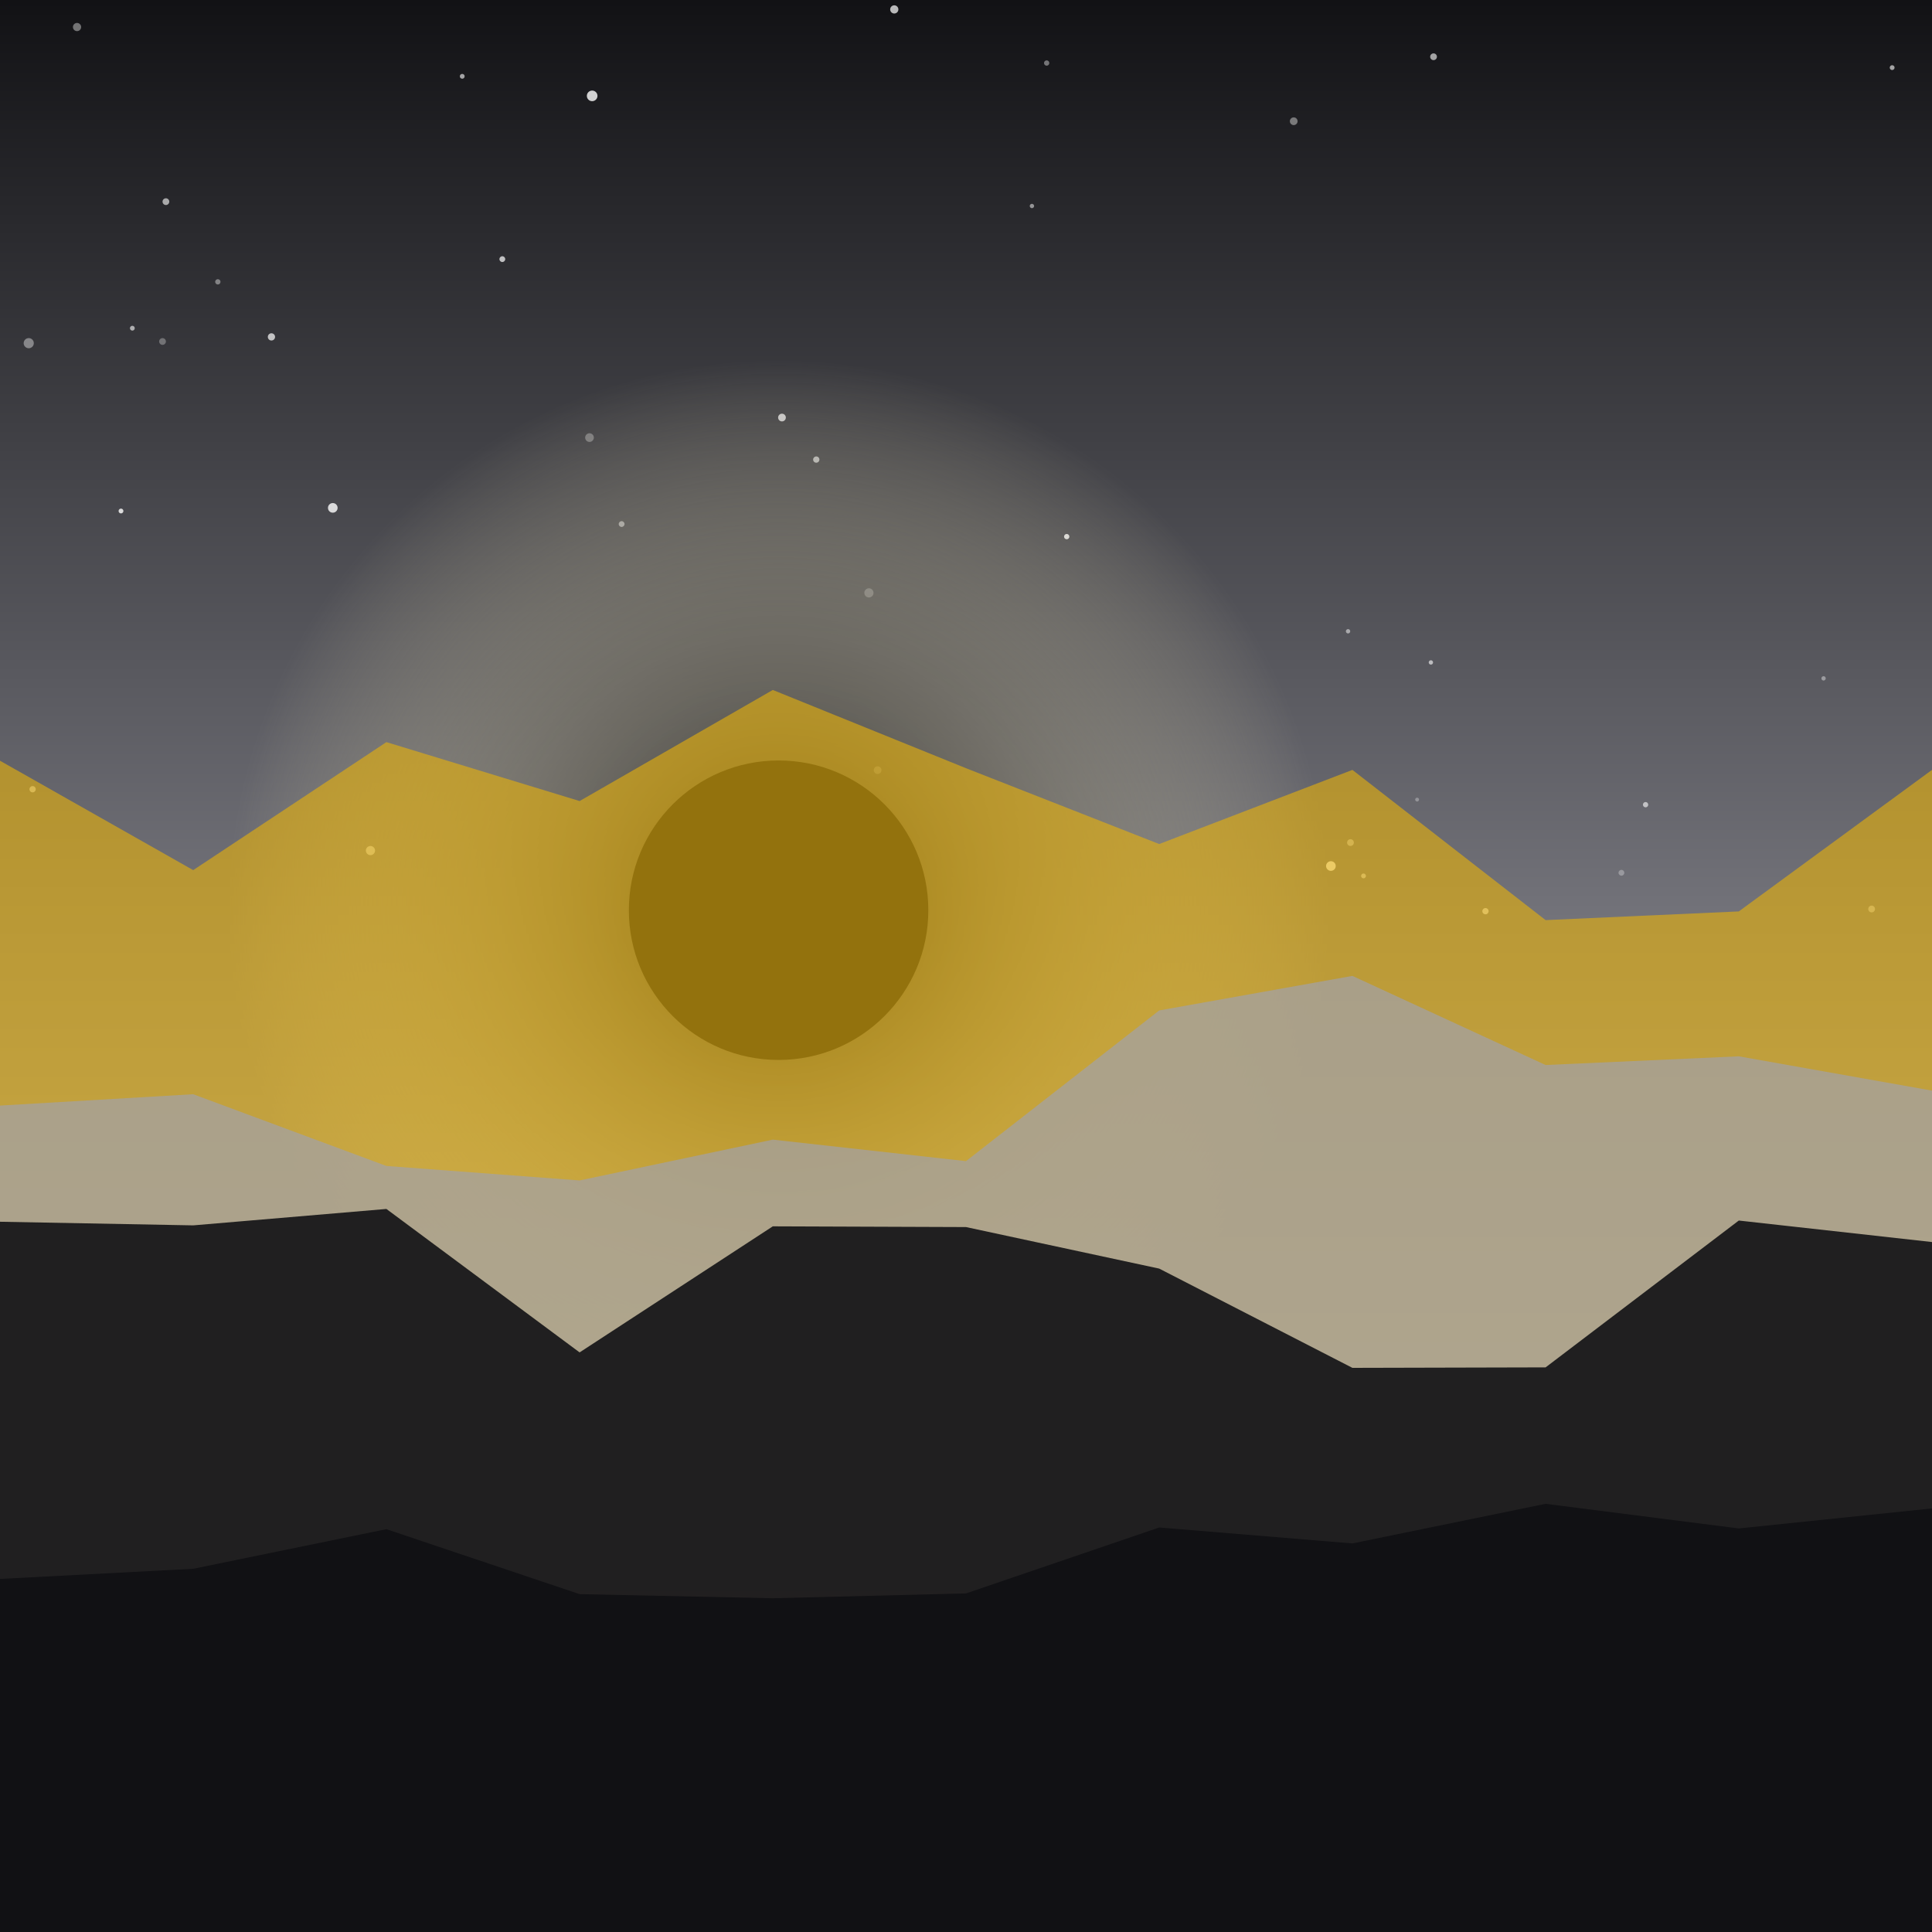
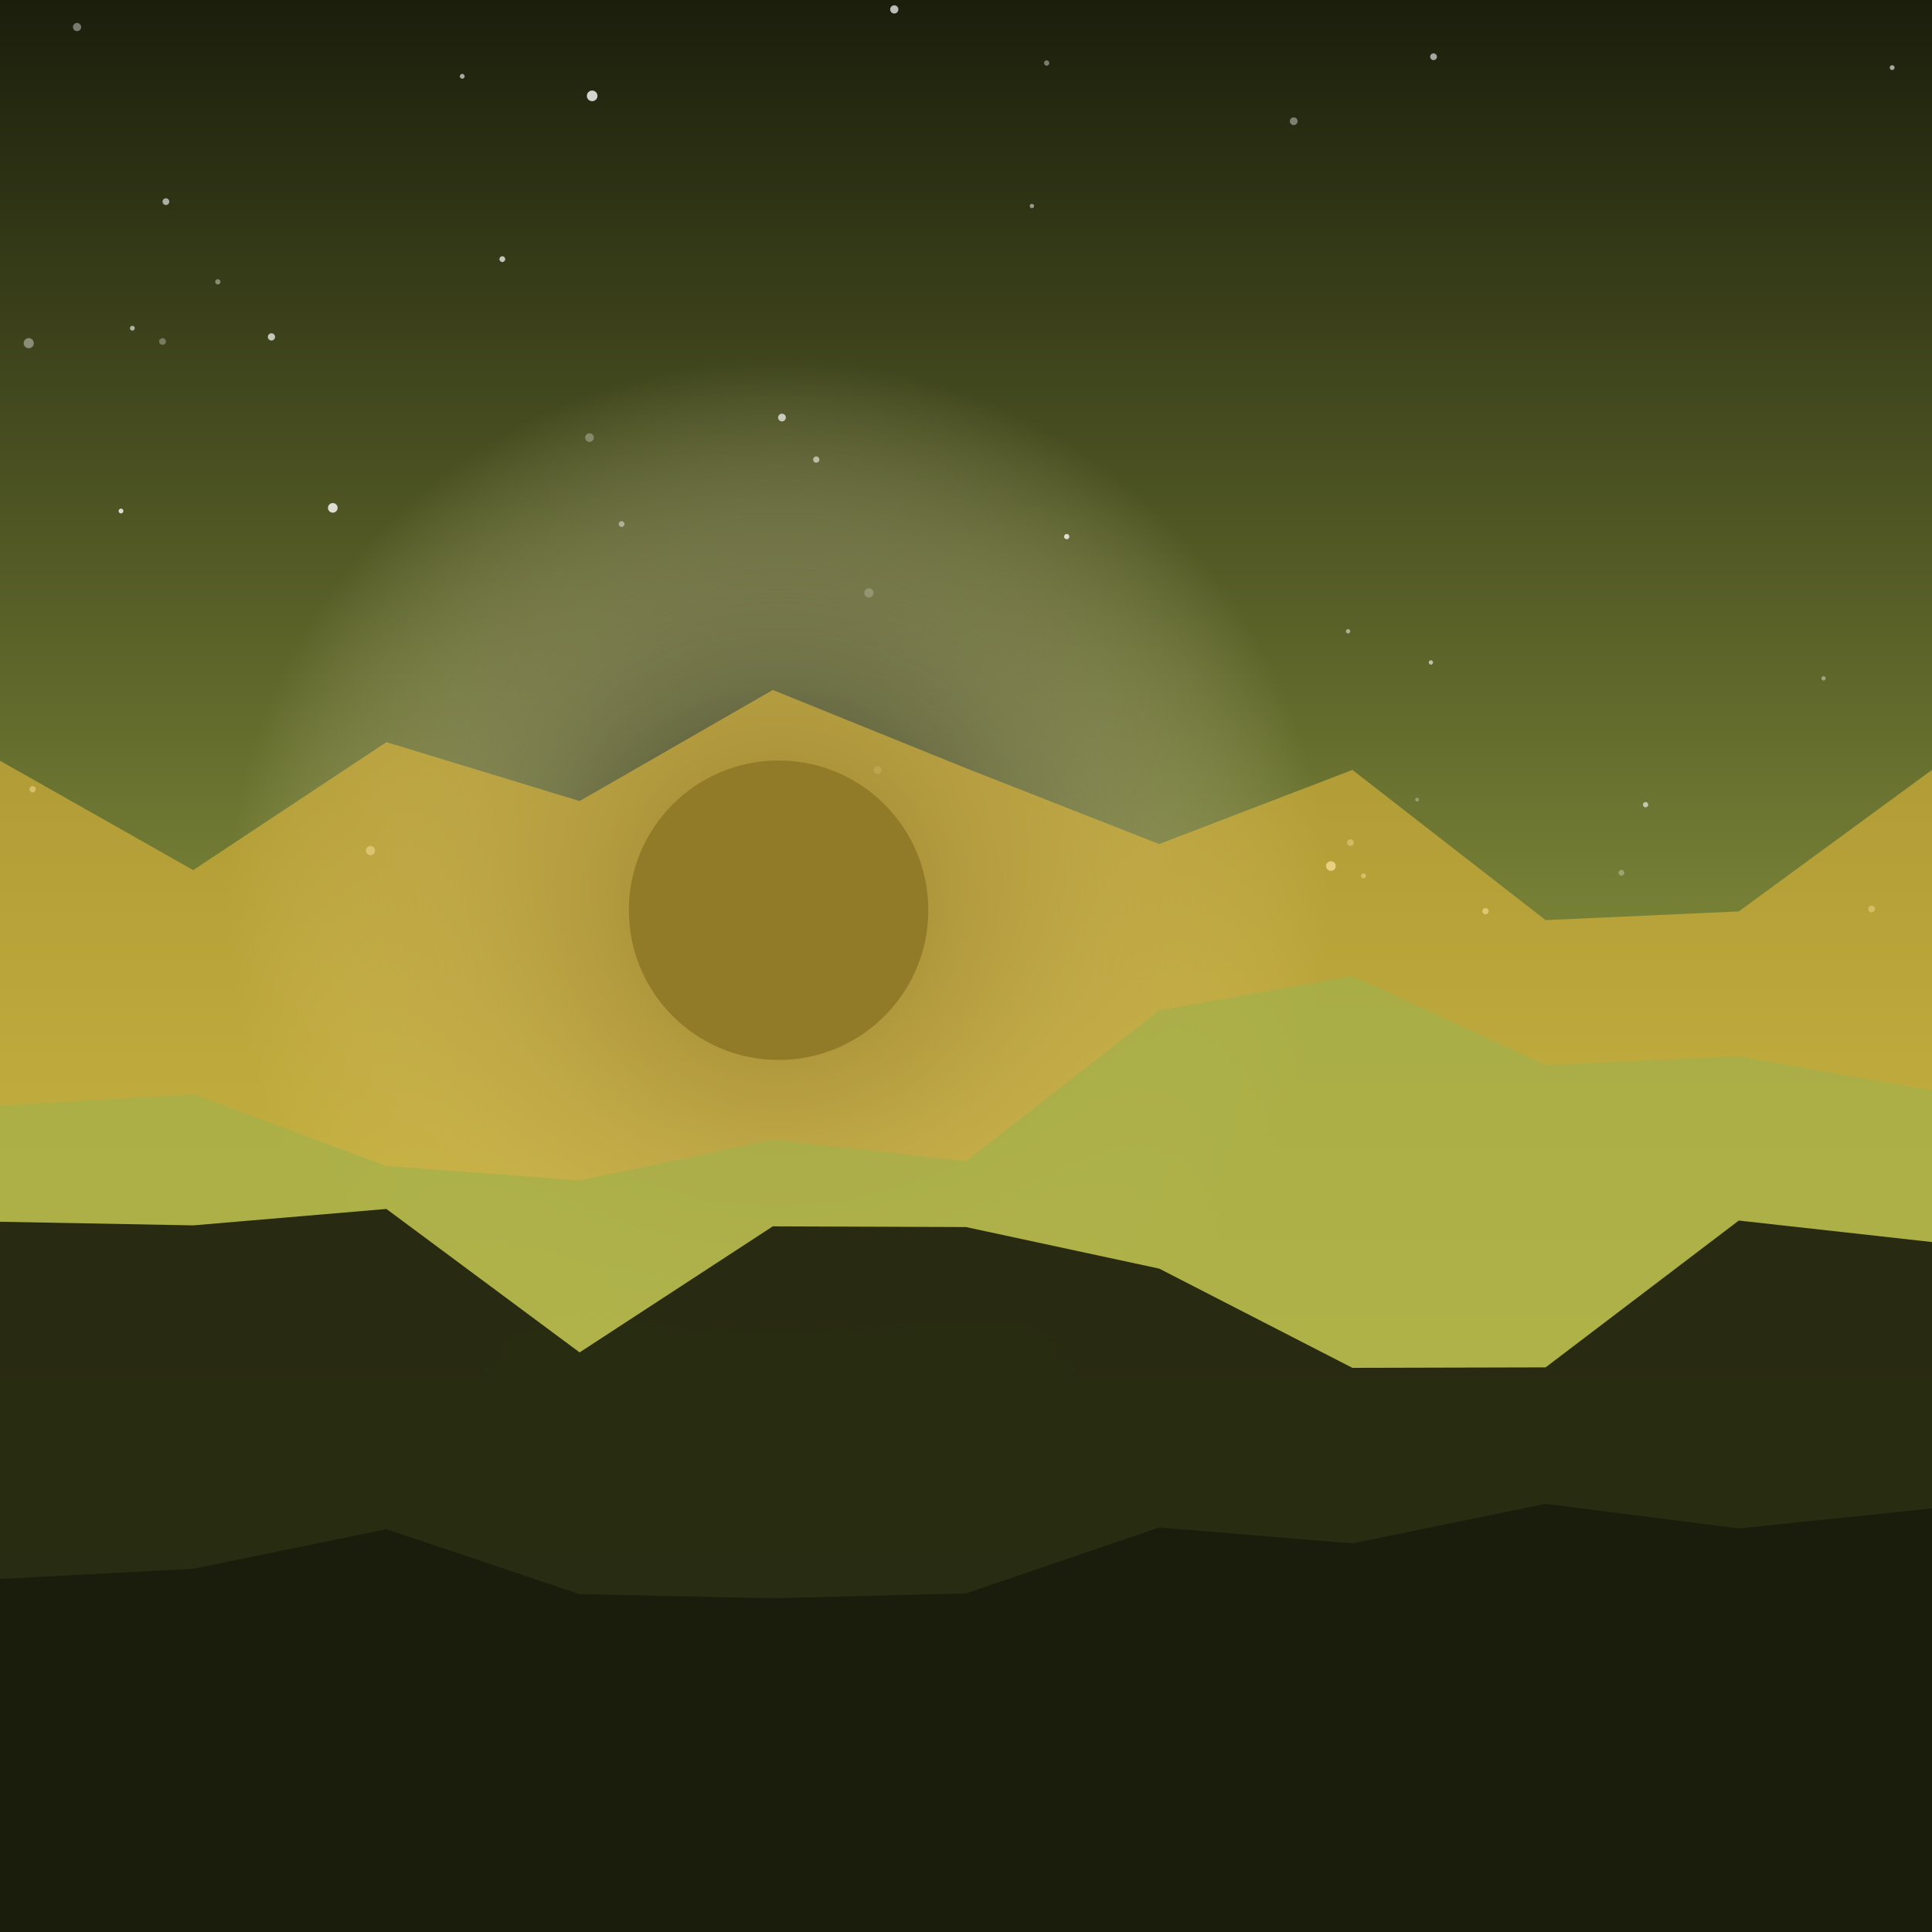
<svg xmlns="http://www.w3.org/2000/svg" viewBox="0 0 800 800" width="800" height="800" role="img">
  <defs>
    <linearGradient id="sky" x1="0" y1="0" x2="0" y2="1">
-       <stop offset="0" stop-color="#111114" />
-       <stop offset=".7" stop-color="#a1a1aa" />
-       <stop offset="1" stop-color="#fef3c7" />
+       <stop offset="0" stop-color="#1a1d0b" />
+       <stop offset=".7" stop-color="#a3b04a" />
+       <stop offset="1" stop-color="#fff6c9" />
    </linearGradient>
    <radialGradient id="sun">
-       <stop offset="0" stop-color="#111114" />
-       <stop offset="1" stop-color="#fef3c7" stop-opacity="0" />
+       <stop offset="0" stop-color="#1a1d0b" />
+       <stop offset="1" stop-color="#fff6c9" stop-opacity="0" />
    </radialGradient>
  </defs>
-   <rect width="800" height="800" fill="#111114" />
+   <rect width="800" height="800" fill="#1a1d0b" />
  <rect width="800" height="800" fill="url(#sky)" />
  <circle cx="559.2" cy="348.9" r="1.4" fill="#fff" opacity="0.5" />
  <circle cx="775" cy="376.4" r="1.4" fill="#fff" opacity="0.5" />
  <circle cx="592.5" cy="274.3" r="0.9" fill="#fff" opacity="0.6" />
  <circle cx="783.5" cy="28" r="1" fill="#fff" opacity="0.6" />
  <circle cx="615.1" cy="377.3" r="1.3" fill="#fff" opacity="0.7" />
  <circle cx="338" cy="190.3" r="1.3" fill="#fff" opacity="0.6" />
  <circle cx="359.8" cy="245.5" r="1.9" fill="#fff" opacity="0.3" />
  <circle cx="558.2" cy="261.4" r="0.9" fill="#fff" opacity="0.5" />
  <circle cx="564.6" cy="362.7" r="1" fill="#fff" opacity="0.6" />
  <circle cx="363.4" cy="318.9" r="1.6" fill="#fff" opacity="0.7" />
  <circle cx="245.2" cy="39.7" r="2.2" fill="#fff" opacity="0.8" />
  <circle cx="50.1" cy="211.6" r="1" fill="#fff" opacity="0.8" />
  <circle cx="433.4" cy="26.1" r="1.1" fill="#fff" opacity="0.4" />
  <circle cx="191.4" cy="31.6" r="1" fill="#fff" opacity="0.6" />
  <circle cx="67.3" cy="141.4" r="1.4" fill="#fff" opacity="0.3" />
  <circle cx="90.2" cy="116.7" r="1.1" fill="#fff" opacity="0.4" />
  <circle cx="681.4" cy="333.2" r="1.1" fill="#fff" opacity="0.6" />
  <circle cx="551.1" cy="358.6" r="2" fill="#fff" opacity="0.9" />
  <circle cx="137.8" cy="210.3" r="2" fill="#fff" opacity="0.8" />
  <circle cx="671.4" cy="361.4" r="1.2" fill="#fff" opacity="0.3" />
  <circle cx="153.4" cy="352.2" r="1.9" fill="#fff" opacity="0.7" />
  <circle cx="307.8" cy="335.9" r="1" fill="#fff" opacity="0.4" />
  <circle cx="441.7" cy="222.2" r="1.1" fill="#fff" opacity="0.8" />
  <circle cx="112.4" cy="139.5" r="1.5" fill="#fff" opacity="0.7" />
  <circle cx="311.2" cy="334.8" r="1.7" fill="#fff" opacity="0.4" />
  <circle cx="323.8" cy="172.9" r="1.6" fill="#fff" opacity="0.7" />
  <circle cx="370.3" cy="3.9" r="1.7" fill="#fff" opacity="0.7" />
  <circle cx="535.7" cy="50.2" r="1.6" fill="#fff" opacity="0.4" />
  <circle cx="257.4" cy="217" r="1.2" fill="#fff" opacity="0.5" />
  <circle cx="54.8" cy="135.9" r="1" fill="#fff" opacity="0.6" />
  <circle cx="31.9" cy="11.2" r="1.7" fill="#fff" opacity="0.4" />
  <circle cx="13.5" cy="326.8" r="1.3" fill="#fff" opacity="0.6" />
  <circle cx="11.9" cy="142.1" r="2.1" fill="#fff" opacity="0.4" />
  <circle cx="244.1" cy="181.2" r="1.8" fill="#fff" opacity="0.3" />
  <circle cx="208" cy="107.3" r="1.2" fill="#fff" opacity="0.7" />
  <circle cx="427.3" cy="85.3" r="0.9" fill="#fff" opacity="0.5" />
  <circle cx="755.1" cy="280.9" r="0.9" fill="#fff" opacity="0.4" />
  <circle cx="593.6" cy="23.5" r="1.4" fill="#fff" opacity="0.6" />
  <circle cx="586.8" cy="331.1" r="0.8" fill="#fff" opacity="0.3" />
  <circle cx="68.7" cy="83.5" r="1.4" fill="#fff" opacity="0.6" />
  <circle cx="322.4" cy="376.9" r="230" fill="url(#sun)" />
-   <circle cx="322.4" cy="376.9" r="62" fill="#111114" />
-   <path d="M0 800 L0 430 L0 315 L80 360.3 L160 307.3 L240 331.7 L320 285.7 L400 318.1 L480 349.5 L560 318.8 L640 381 L720 377.4 L800 318.8 L800 800 Z" fill="#eab308" opacity="0.6" />
-   <path d="M0 800 L0 515 L0 457.8 L80 453.1 L160 482.8 L240 488.8 L320 471.9 L400 480.8 L480 418.4 L560 404.1 L640 441 L720 437.4 L800 451.6 L800 800 Z" fill="#a1a1aa" opacity="0.7" />
-   <path d="M0 800 L0 600 L0 505.9 L80 507.4 L160 500.6 L240 560 L320 507.8 L400 508.1 L480 525.3 L560 566.4 L640 566.2 L720 505.4 L800 514.3 L800 800 Z" fill="#111114" opacity="0.9" />
-   <path d="M0 800 L0 685 L0 653.8 L80 649.6 L160 633.2 L240 660.1 L320 661.8 L400 659.8 L480 632.5 L560 639.1 L640 622.7 L720 632.9 L800 624.6 L800 800 Z" fill="#111114" opacity="1" />
+   <circle cx="322.4" cy="376.9" r="62" fill="#1a1d0b" />
+   <path d="M0 800 L0 430 L0 315 L80 360.3 L160 307.3 L240 331.7 L320 285.7 L400 318.1 L480 349.5 L560 318.8 L640 381 L720 377.4 L800 318.8 L800 800 Z" fill="#e3b93c" opacity="0.6" />
+   <path d="M0 800 L0 515 L0 457.8 L80 453.1 L160 482.8 L240 488.8 L320 471.9 L400 480.8 L480 418.4 L560 404.1 L640 441 L720 437.4 L800 451.6 L800 800 Z" fill="#a3b04a" opacity="0.7" />
+   <path d="M0 800 L0 600 L0 505.9 L80 507.4 L160 500.6 L240 560 L320 507.8 L400 508.1 L480 525.3 L560 566.4 L640 566.2 L720 505.4 L800 514.3 L800 800 Z" fill="#1a1d0b" opacity="0.9" />
+   <path d="M0 800 L0 685 L0 653.8 L80 649.6 L160 633.2 L240 660.1 L320 661.8 L400 659.8 L480 632.5 L560 639.1 L640 622.7 L720 632.9 L800 624.6 L800 800 Z" fill="#1a1d0b" opacity="1" />
</svg>
